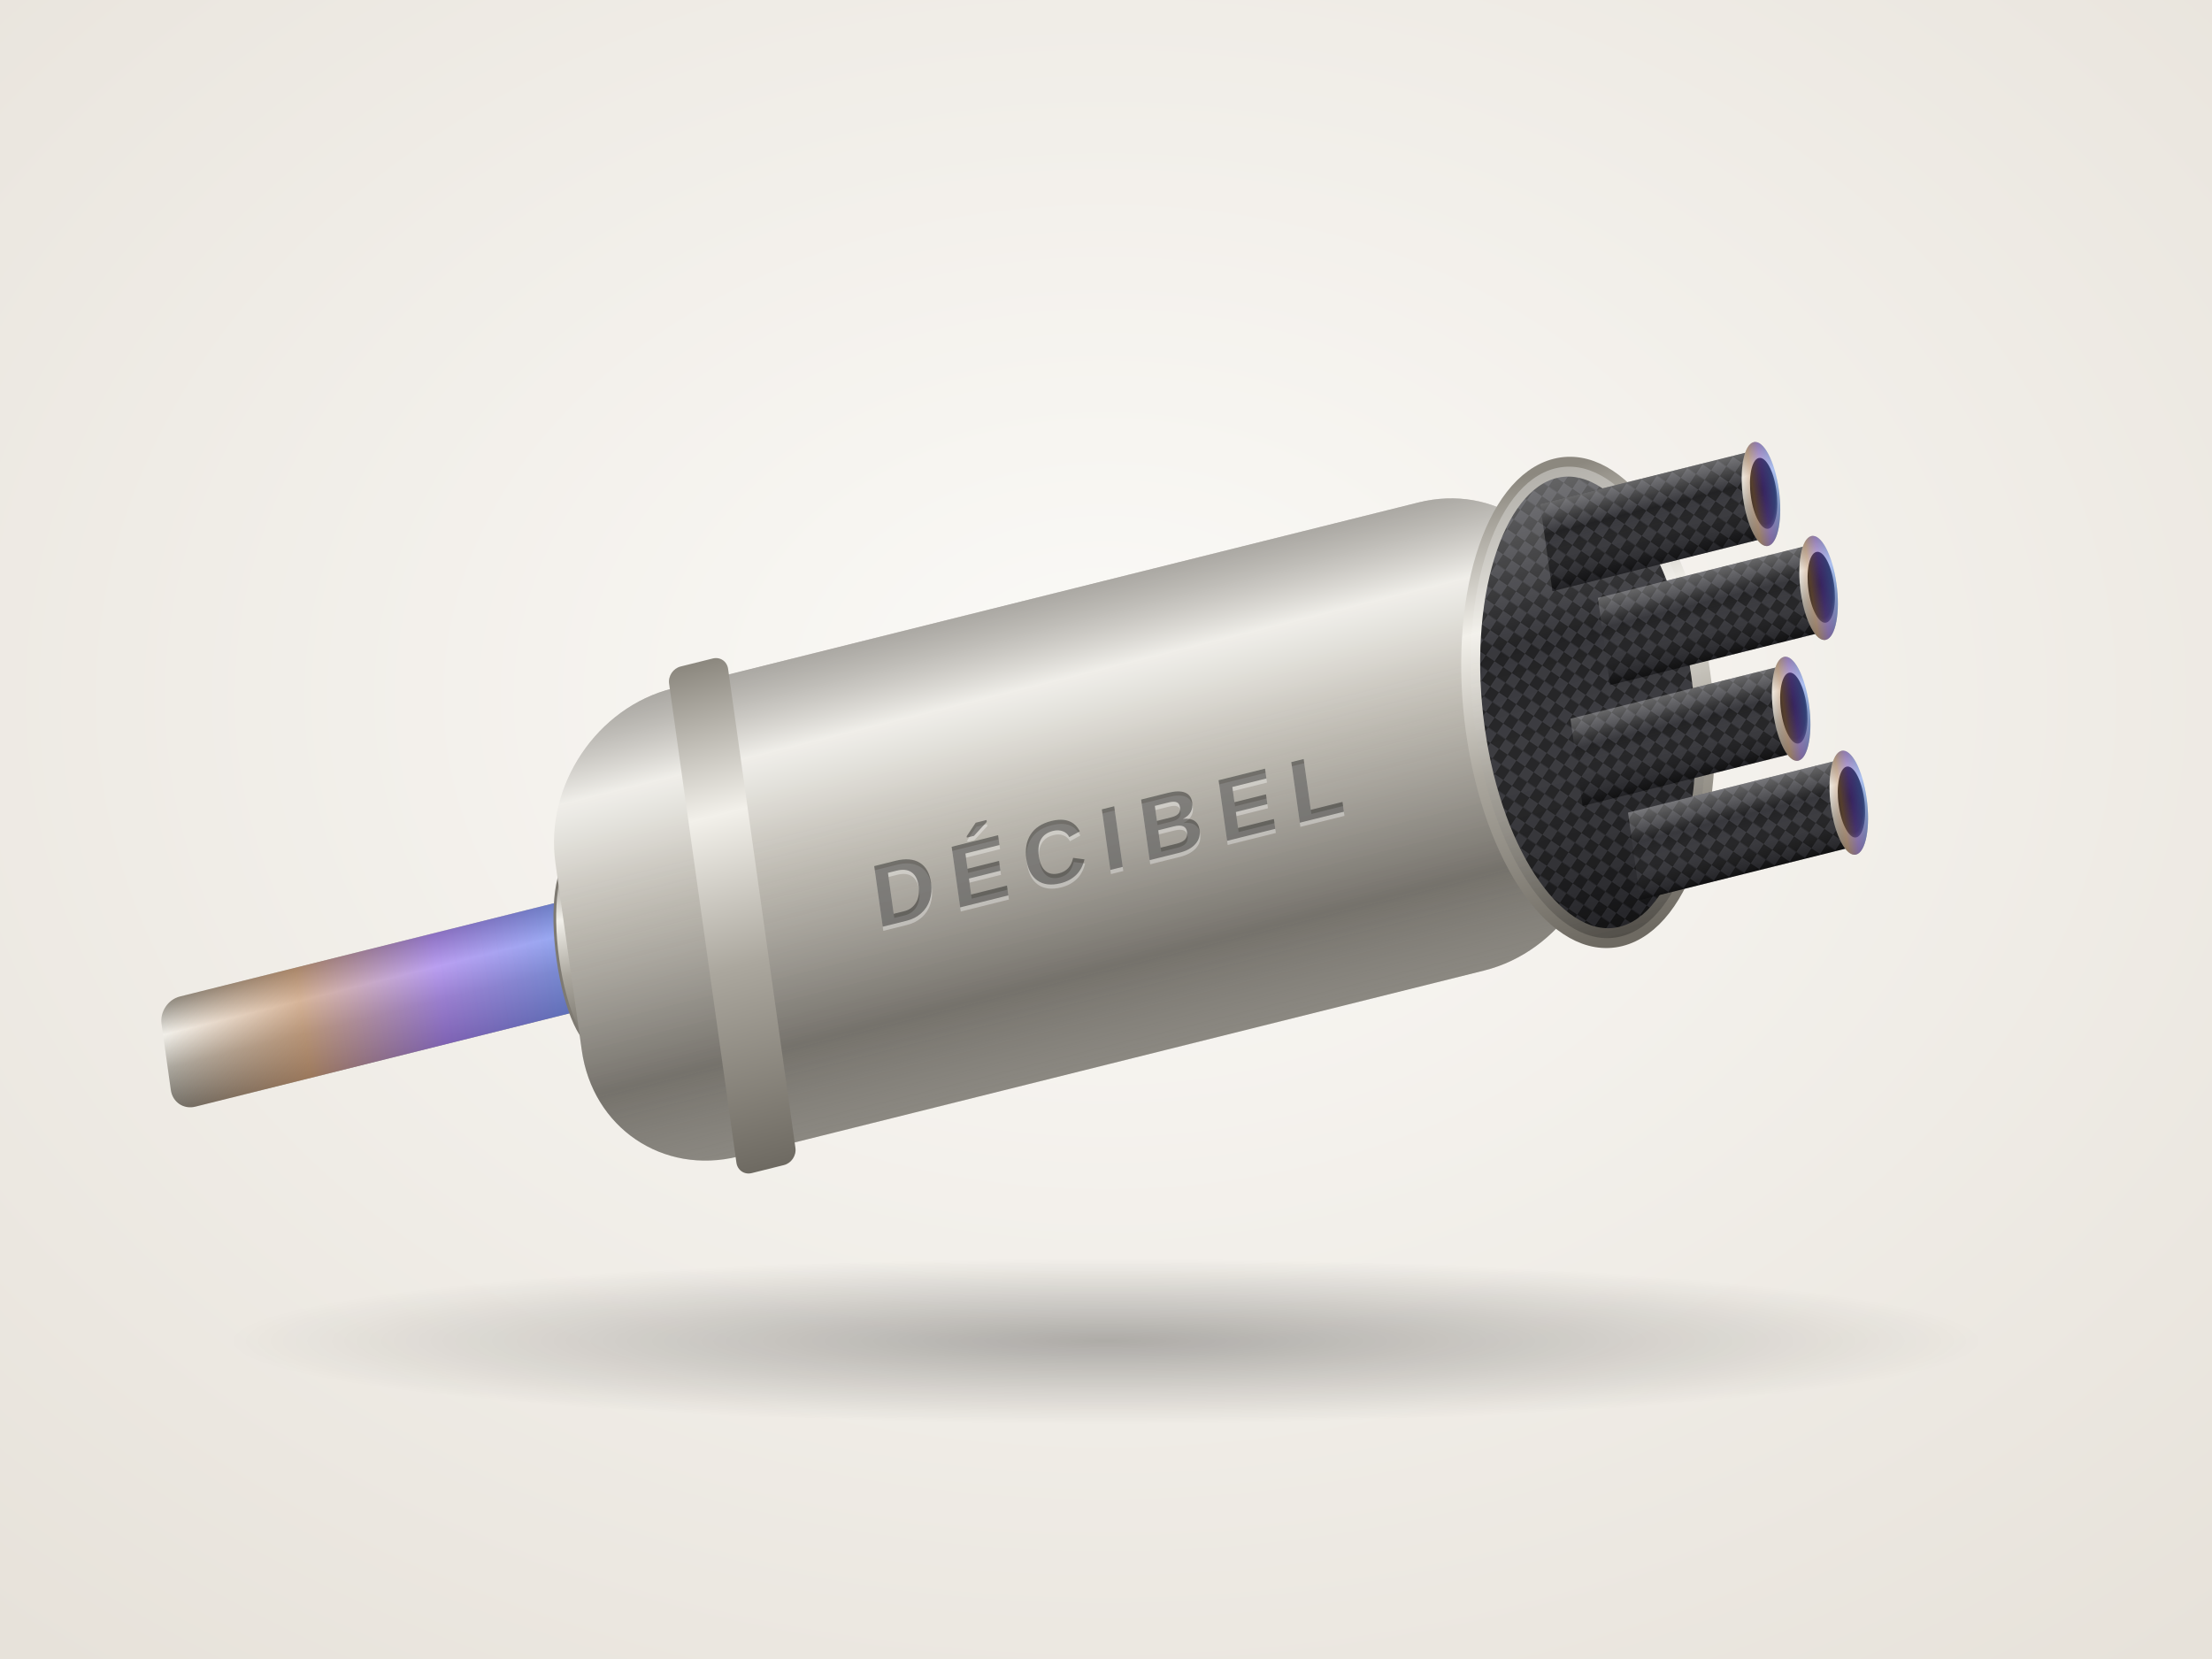
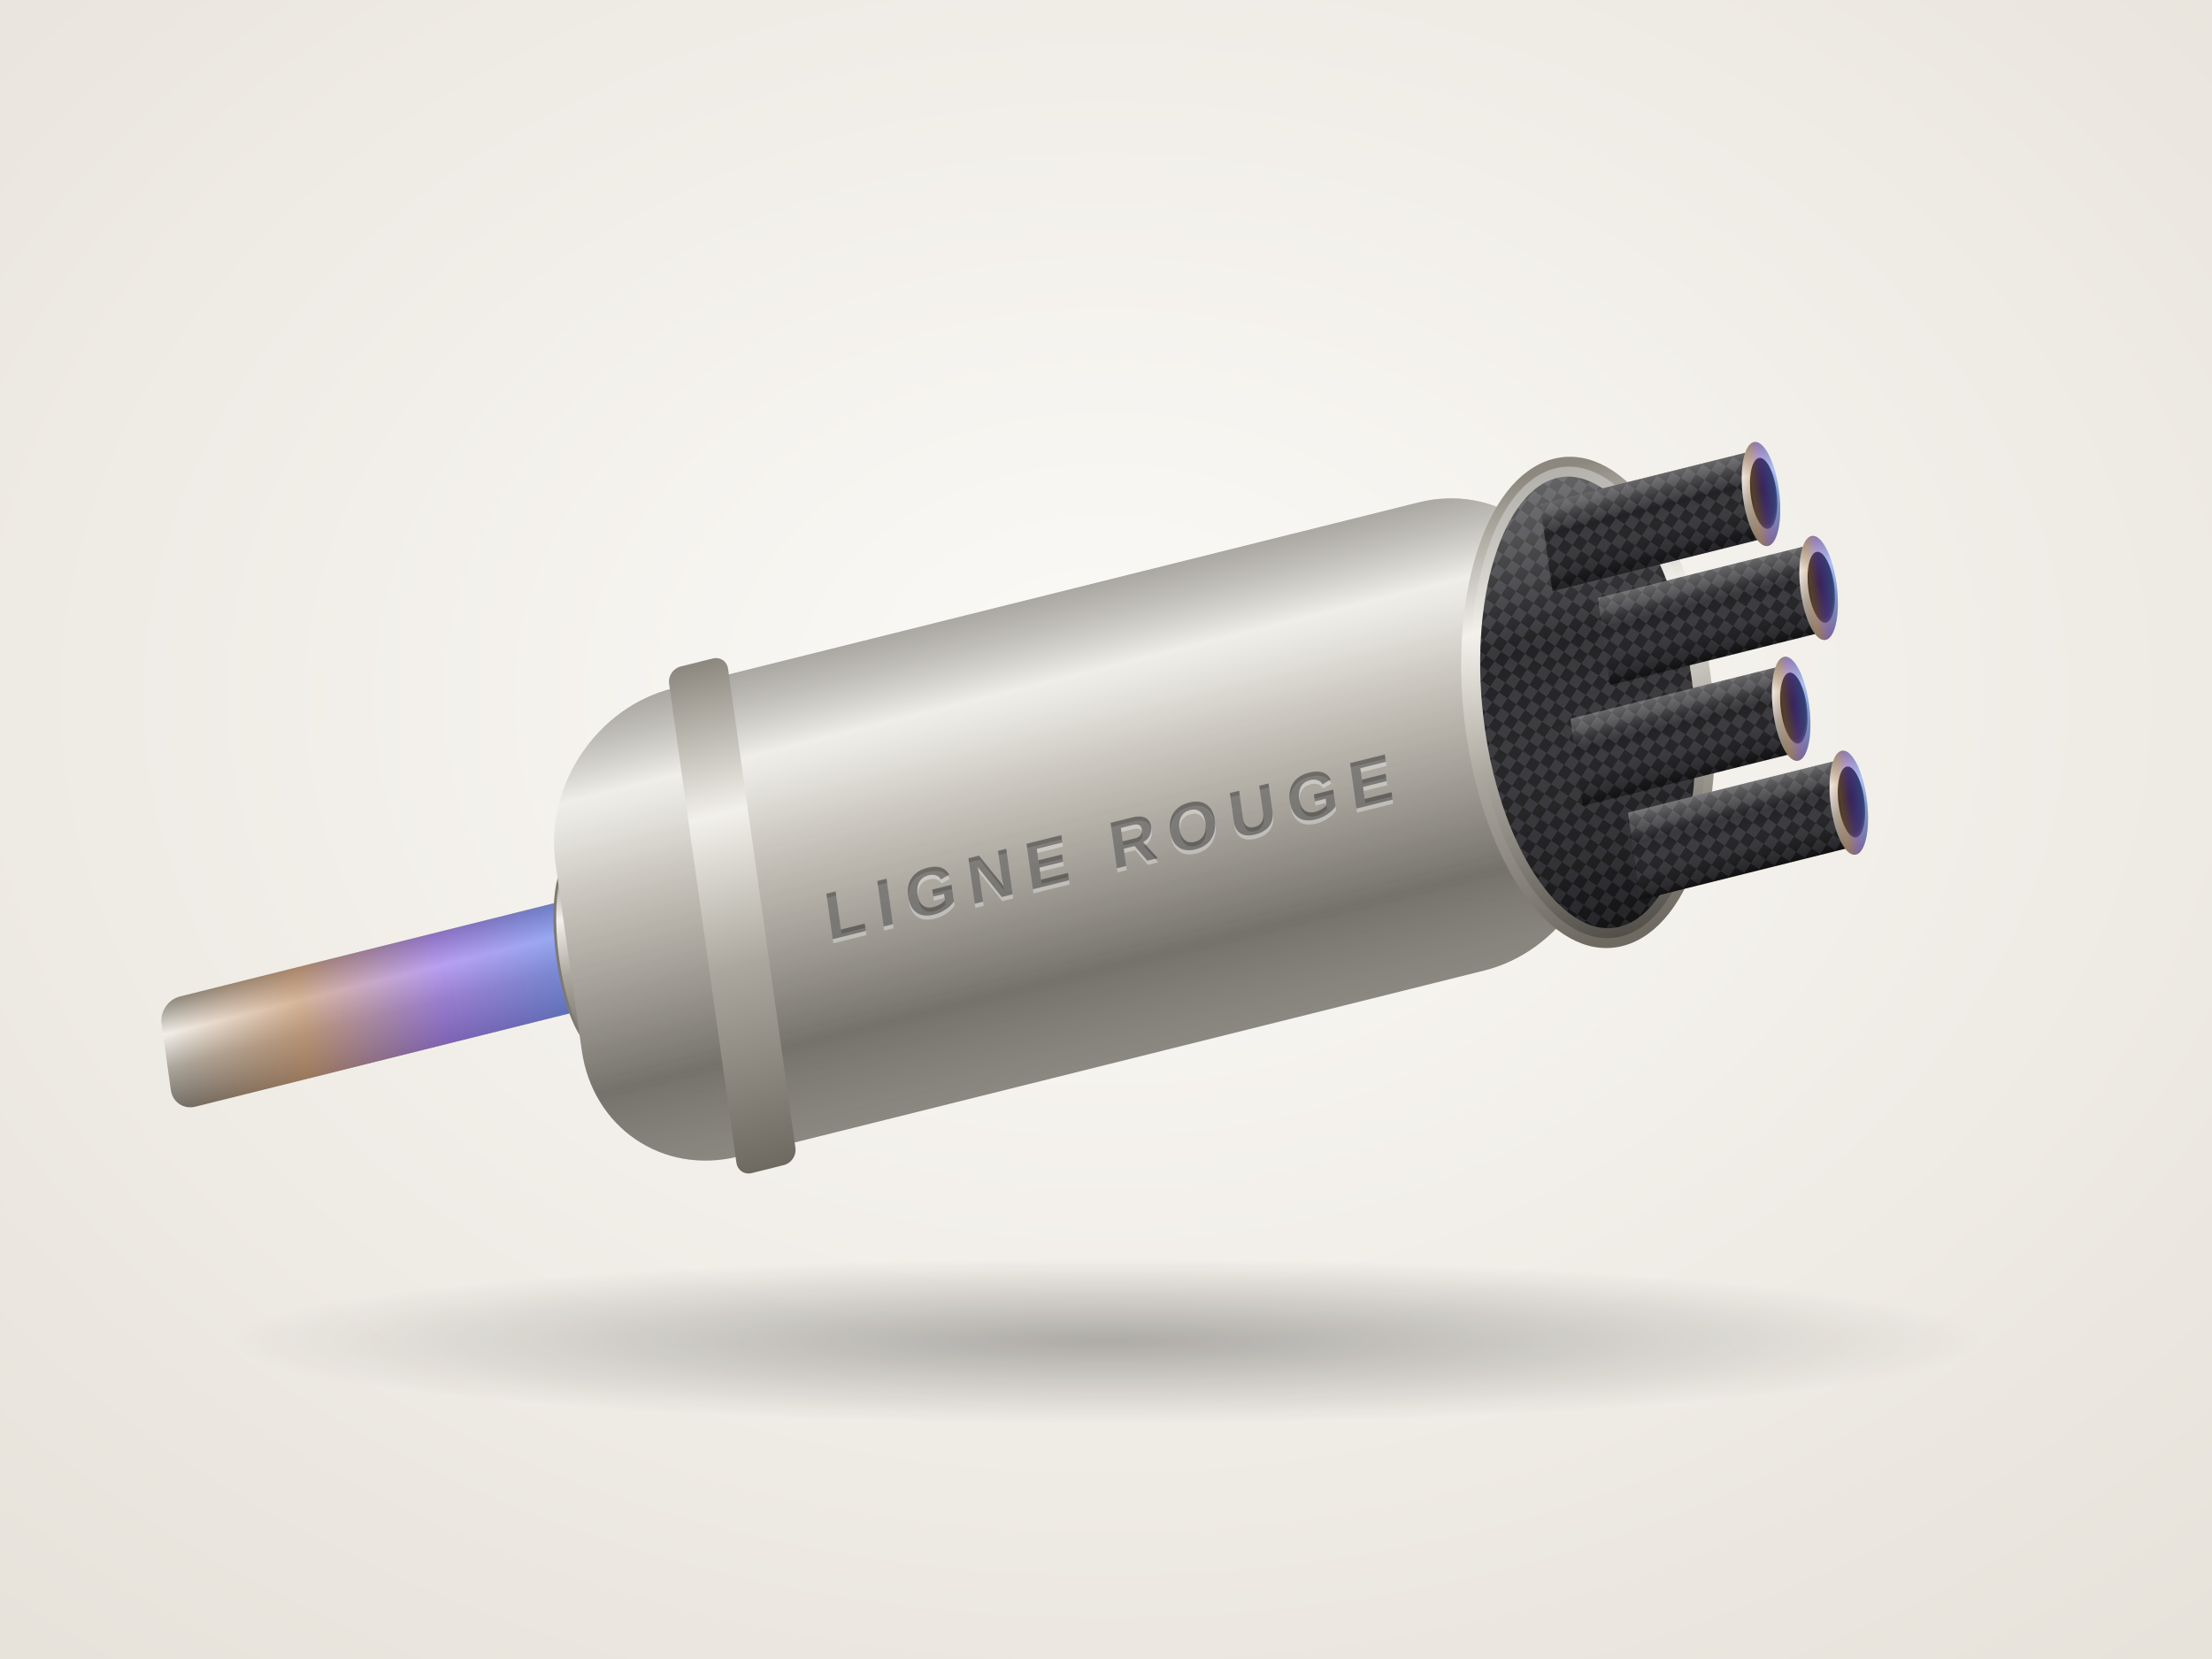
<svg xmlns="http://www.w3.org/2000/svg" viewBox="0 0 800 600" width="800" height="600">
  <defs>
    <radialGradient id="bg" cx="50%" cy="42%" r="75%">
      <stop offset="0" stop-color="#FBFAF7" />
      <stop offset="1" stop-color="#E7E2DA" />
    </radialGradient>
    <linearGradient id="metal" x1="0" y1="0" x2="0" y2="1">
      <stop offset="0" stop-color="#7E7A72" />
      <stop offset="0.18" stop-color="#ECEAE4" />
      <stop offset="0.45" stop-color="#B9B5AC" />
      <stop offset="0.8" stop-color="#7E7A72" />
      <stop offset="1" stop-color="#B9B5AC" />
    </linearGradient>
    <linearGradient id="ti" x1="0" y1="0" x2="0" y2="1">
      <stop offset="0" stop-color="#8C887F" />
      <stop offset="0.3" stop-color="#F2F0EA" />
      <stop offset="0.6" stop-color="#ABA79E" />
      <stop offset="1" stop-color="#6E6A62" />
    </linearGradient>
    <linearGradient id="heat" x1="0" y1="0" x2="1" y2="0">
      <stop offset="0" stop-color="#C08457" stop-opacity="0" />
      <stop offset="0.3" stop-color="#C08457" stop-opacity="0.55" />
      <stop offset="0.6" stop-color="#8B5CF6" stop-opacity="0.55" />
      <stop offset="1" stop-color="#3B82F6" stop-opacity="0.6" />
    </linearGradient>
    <linearGradient id="gloss" x1="0" y1="0" x2="0" y2="1">
      <stop offset="0" stop-color="#fff" stop-opacity="0.35" />
      <stop offset="0.35" stop-color="#fff" stop-opacity="0.05" />
      <stop offset="1" stop-color="#000" stop-opacity="0.25" />
    </linearGradient>
    <pattern id="carbon" width="8" height="8" patternUnits="userSpaceOnUse" patternTransform="rotate(45)">
      <rect width="8" height="8" fill="#161618" />
      <rect width="4" height="4" fill="#2E2E33" />
      <rect x="4" y="4" width="4" height="4" fill="#2E2E33" />
    </pattern>
    <radialGradient id="shadow" cx="50%" cy="50%" r="50%">
      <stop offset="0" stop-color="#000" stop-opacity="0.28" />
      <stop offset="1" stop-color="#000" stop-opacity="0" />
    </radialGradient>
    <radialGradient id="bore" cx="45%" cy="45%" r="60%">
      <stop offset="0" stop-color="#000" />
      <stop offset="0.8" stop-color="#1a1a1a" />
      <stop offset="1" stop-color="#444" />
    </radialGradient>
  </defs>
  <rect width="800" height="600" fill="url(#bg)" />
  <ellipse cx="400" cy="485" rx="320" ry="30" fill="url(#shadow)" />
  <g transform="translate(390 300) rotate(-14) skewX(-6)">
    <g transform="translate(0 0)">
      <rect x="-340" y="-20" width="170" height="40" rx="8" fill="url(#ti)" />
      <rect x="-340" y="-20" width="170" height="40" rx="8" fill="url(#heat)" />
      <ellipse cx="-184" cy="0" rx="10" ry="34" fill="url(#ti)" stroke="#7e7a72" />
      <rect x="-190" y="-85" width="380" height="170" rx="51" fill="url(#metal)" />
      <rect x="-190" y="-85" width="380" height="170" rx="51" fill="url(#gloss)" />
      <rect x="-140" y="-92" width="22" height="184" rx="5" fill="url(#ti)" />
-       <g transform="translate(10 17) rotate(0)" font-family="Arial Black, Arial, sans-serif" font-weight="900" font-size="32" letter-spacing="5.76" text-anchor="middle">
-         <text y="1.5" fill="#fff" fill-opacity="0.35">DÉCIBEL</text>
-         <text fill="#000" fill-opacity="0.38">DÉCIBEL</text>
+       <g transform="translate(10 17) rotate(0)" font-family="Arial Black, Arial, sans-serif" font-weight="900" font-size="24" letter-spacing="4.32" text-anchor="middle">
+         <text y="1.5" fill="#fff" fill-opacity="0.35">LIGNE ROUGE</text>
+         <text fill="#000" fill-opacity="0.38">LIGNE ROUGE</text>
      </g>
      <ellipse cx="190" cy="0" rx="42" ry="85" fill="url(#carbon)" stroke="url(#ti)" stroke-width="7" />
      <ellipse cx="190" cy="0" rx="42" ry="85" fill="url(#gloss)" />
    </g>
    <rect x="182.8" y="-73.84" width="80" height="31.68" fill="url(#carbon)" />
    <rect x="182.8" y="-73.84" width="80" height="31.68" fill="url(#gloss)" />
    <ellipse cx="262.8" cy="-58" rx="6.653" ry="18.84" fill="url(#ti)" />
    <ellipse cx="263.8" cy="-58" rx="4.752" ry="12.84" fill="url(#bore)" />
    <ellipse cx="262.8" cy="-58" rx="6.653" ry="18.84" fill="url(#heat)" opacity="0.7" />
    <rect x="182.8" y="4.16" width="80" height="31.68" fill="url(#carbon)" />
    <rect x="182.8" y="4.16" width="80" height="31.68" fill="url(#gloss)" />
    <ellipse cx="262.8" cy="20" rx="6.653" ry="18.84" fill="url(#ti)" />
    <ellipse cx="263.8" cy="20" rx="4.752" ry="12.84" fill="url(#bore)" />
    <ellipse cx="262.8" cy="20" rx="6.653" ry="18.84" fill="url(#heat)" opacity="0.7" />
    <rect x="198.8" y="-35.84" width="80" height="31.68" fill="url(#carbon)" />
    <rect x="198.8" y="-35.84" width="80" height="31.68" fill="url(#gloss)" />
    <ellipse cx="278.8" cy="-20" rx="6.653" ry="18.84" fill="url(#ti)" />
    <ellipse cx="279.8" cy="-20" rx="4.752" ry="12.84" fill="url(#bore)" />
    <ellipse cx="278.8" cy="-20" rx="6.653" ry="18.84" fill="url(#heat)" opacity="0.7" />
    <rect x="198.8" y="42.16" width="80" height="31.68" fill="url(#carbon)" />
    <rect x="198.8" y="42.16" width="80" height="31.68" fill="url(#gloss)" />
    <ellipse cx="278.8" cy="58" rx="6.653" ry="18.84" fill="url(#ti)" />
    <ellipse cx="279.8" cy="58" rx="4.752" ry="12.84" fill="url(#bore)" />
    <ellipse cx="278.8" cy="58" rx="6.653" ry="18.84" fill="url(#heat)" opacity="0.7" />
  </g>
</svg>
